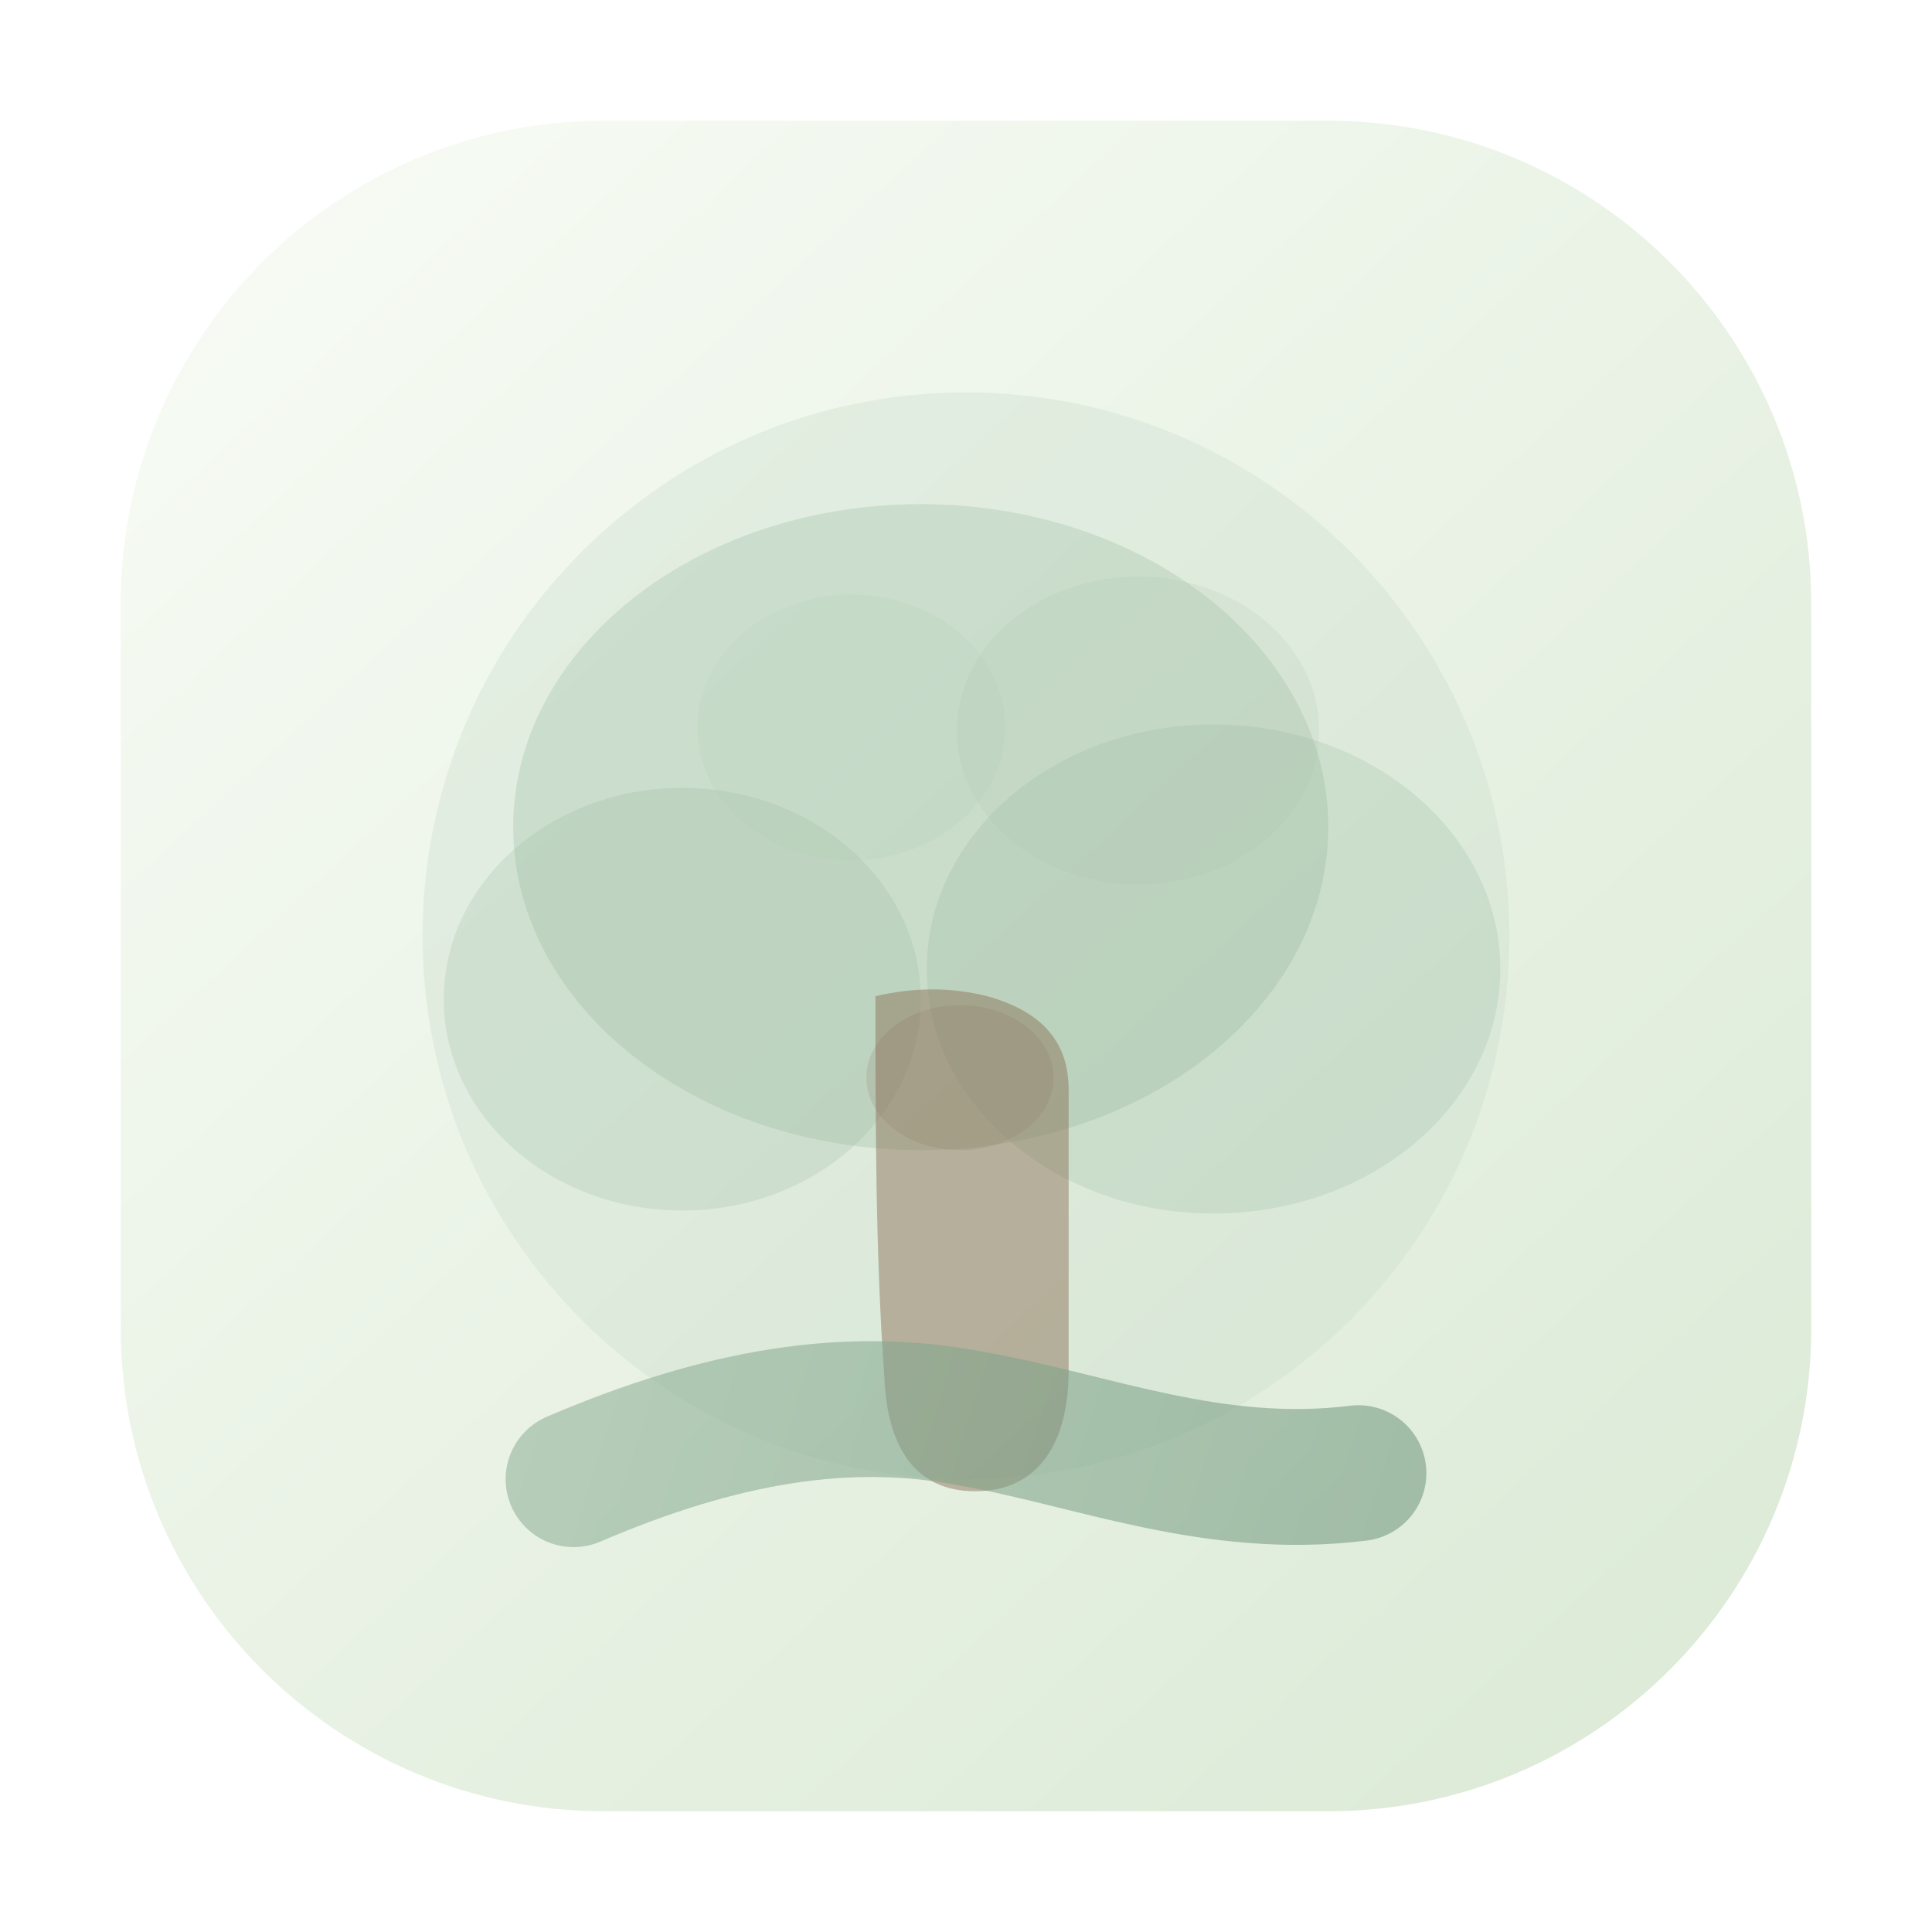
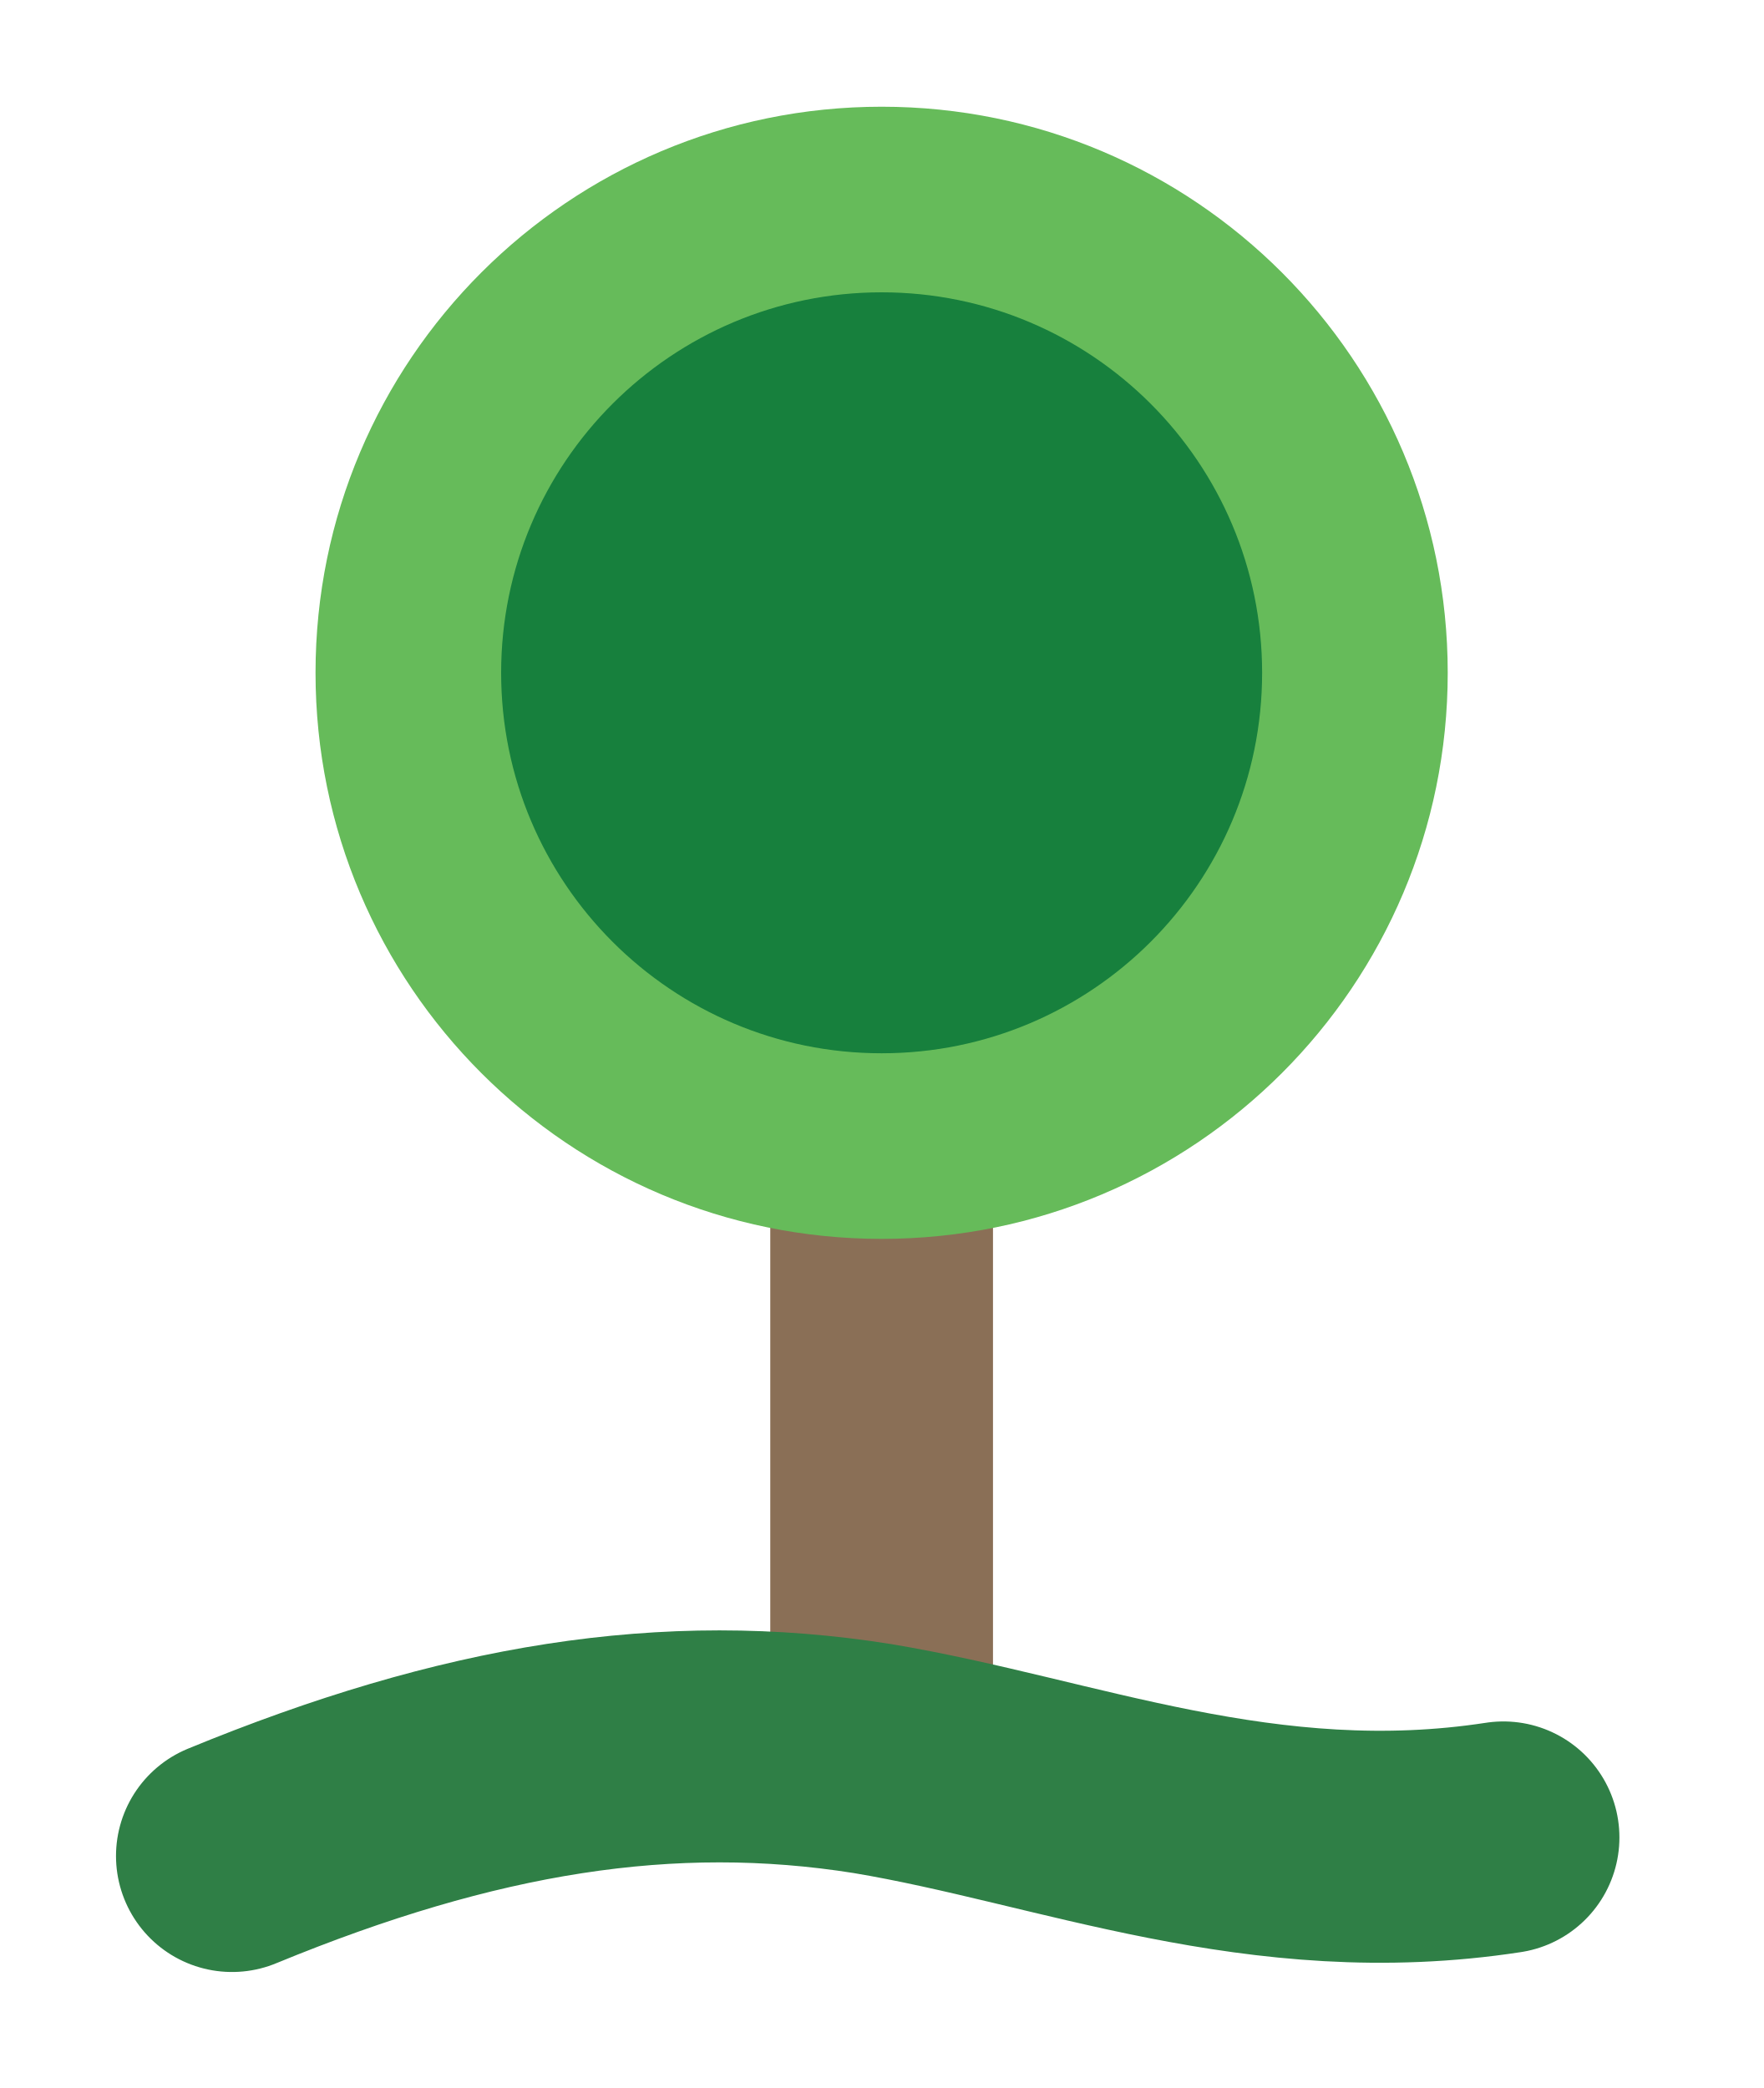
- <svg xmlns="http://www.w3.org/2000/svg" viewBox="0 0 64 64" role="img" aria-label="AI Portfolio Agriculture">
-   <defs>
-     <linearGradient id="farm-bg" x1="8" y1="6" x2="56" y2="58" gradientUnits="userSpaceOnUse">
-       <stop offset="0" stop-color="#f7fbf4" />
-       <stop offset="1" stop-color="#dcead7" />
-     </linearGradient>
-     <linearGradient id="farm-ground" x1="18" y1="45" x2="47" y2="54" gradientUnits="userSpaceOnUse">
-       <stop offset="0" stop-color="#8eb097" />
-       <stop offset="1" stop-color="#6e957b" />
-     </linearGradient>
-   </defs>
-   <rect x="4" y="4" width="56" height="56" rx="16" fill="url(#farm-bg)" />
-   <circle cx="32" cy="31" r="18" fill="#c7dbcb" opacity=".34" />
-   <ellipse cx="30.5" cy="27.4" rx="13.5" ry="10.7" fill="#6a9a77" opacity=".18" />
-   <ellipse cx="22.6" cy="33.1" rx="7.9" ry="7" fill="#8ab095" opacity=".2" />
-   <ellipse cx="40.2" cy="32.1" rx="9.5" ry="8.1" fill="#7fa888" opacity=".18" />
-   <ellipse cx="37.7" cy="24.2" rx="6" ry="5.1" fill="#a4c2aa" opacity=".16" />
-   <ellipse cx="28.2" cy="24.1" rx="5.1" ry="4.4" fill="#a4c2aa" opacity=".12" />
-   <path d="M29 33c0 4 0 8.6.3 12.7.1 2.2 1 3.7 3 3.7 2.1 0 3.1-1.6 3.1-4V36.1c0-1.6-.9-2.6-2.7-3.1-1.2-.3-2.4-.3-3.7 0Z" fill="#8a6f56" opacity=".48" />
-   <ellipse cx="31.8" cy="35.7" rx="3.1" ry="2.4" fill="#8a6f56" opacity=".18" />
-   <path d="M19 49c4.9-2.1 9.1-2.8 13.2-2 4 .7 8 2.4 12.8 1.8" fill="none" stroke="url(#farm-ground)" stroke-linecap="round" stroke-width="4.5" opacity=".56" />
+ <svg xmlns="http://www.w3.org/2000/svg" viewBox="13 8 38 45">
+   <rect x="29.6" y="28.8" width="4.8" height="17.8" rx="1.9" fill="#8a6f56" />
+   <circle cx="32" cy="22.5" r="12.2" fill="#66bb5a" />
+   <circle cx="32" cy="22.5" r="8.2" fill="#17803d" />
+   <path d="M18 48c5.1-2.1 9.4-2.8 13.8-2.1 4.2.7 8.4 2.5 13.6 1.7" fill="none" stroke="#2f7f46" stroke-linecap="round" stroke-width="5" />
</svg>
